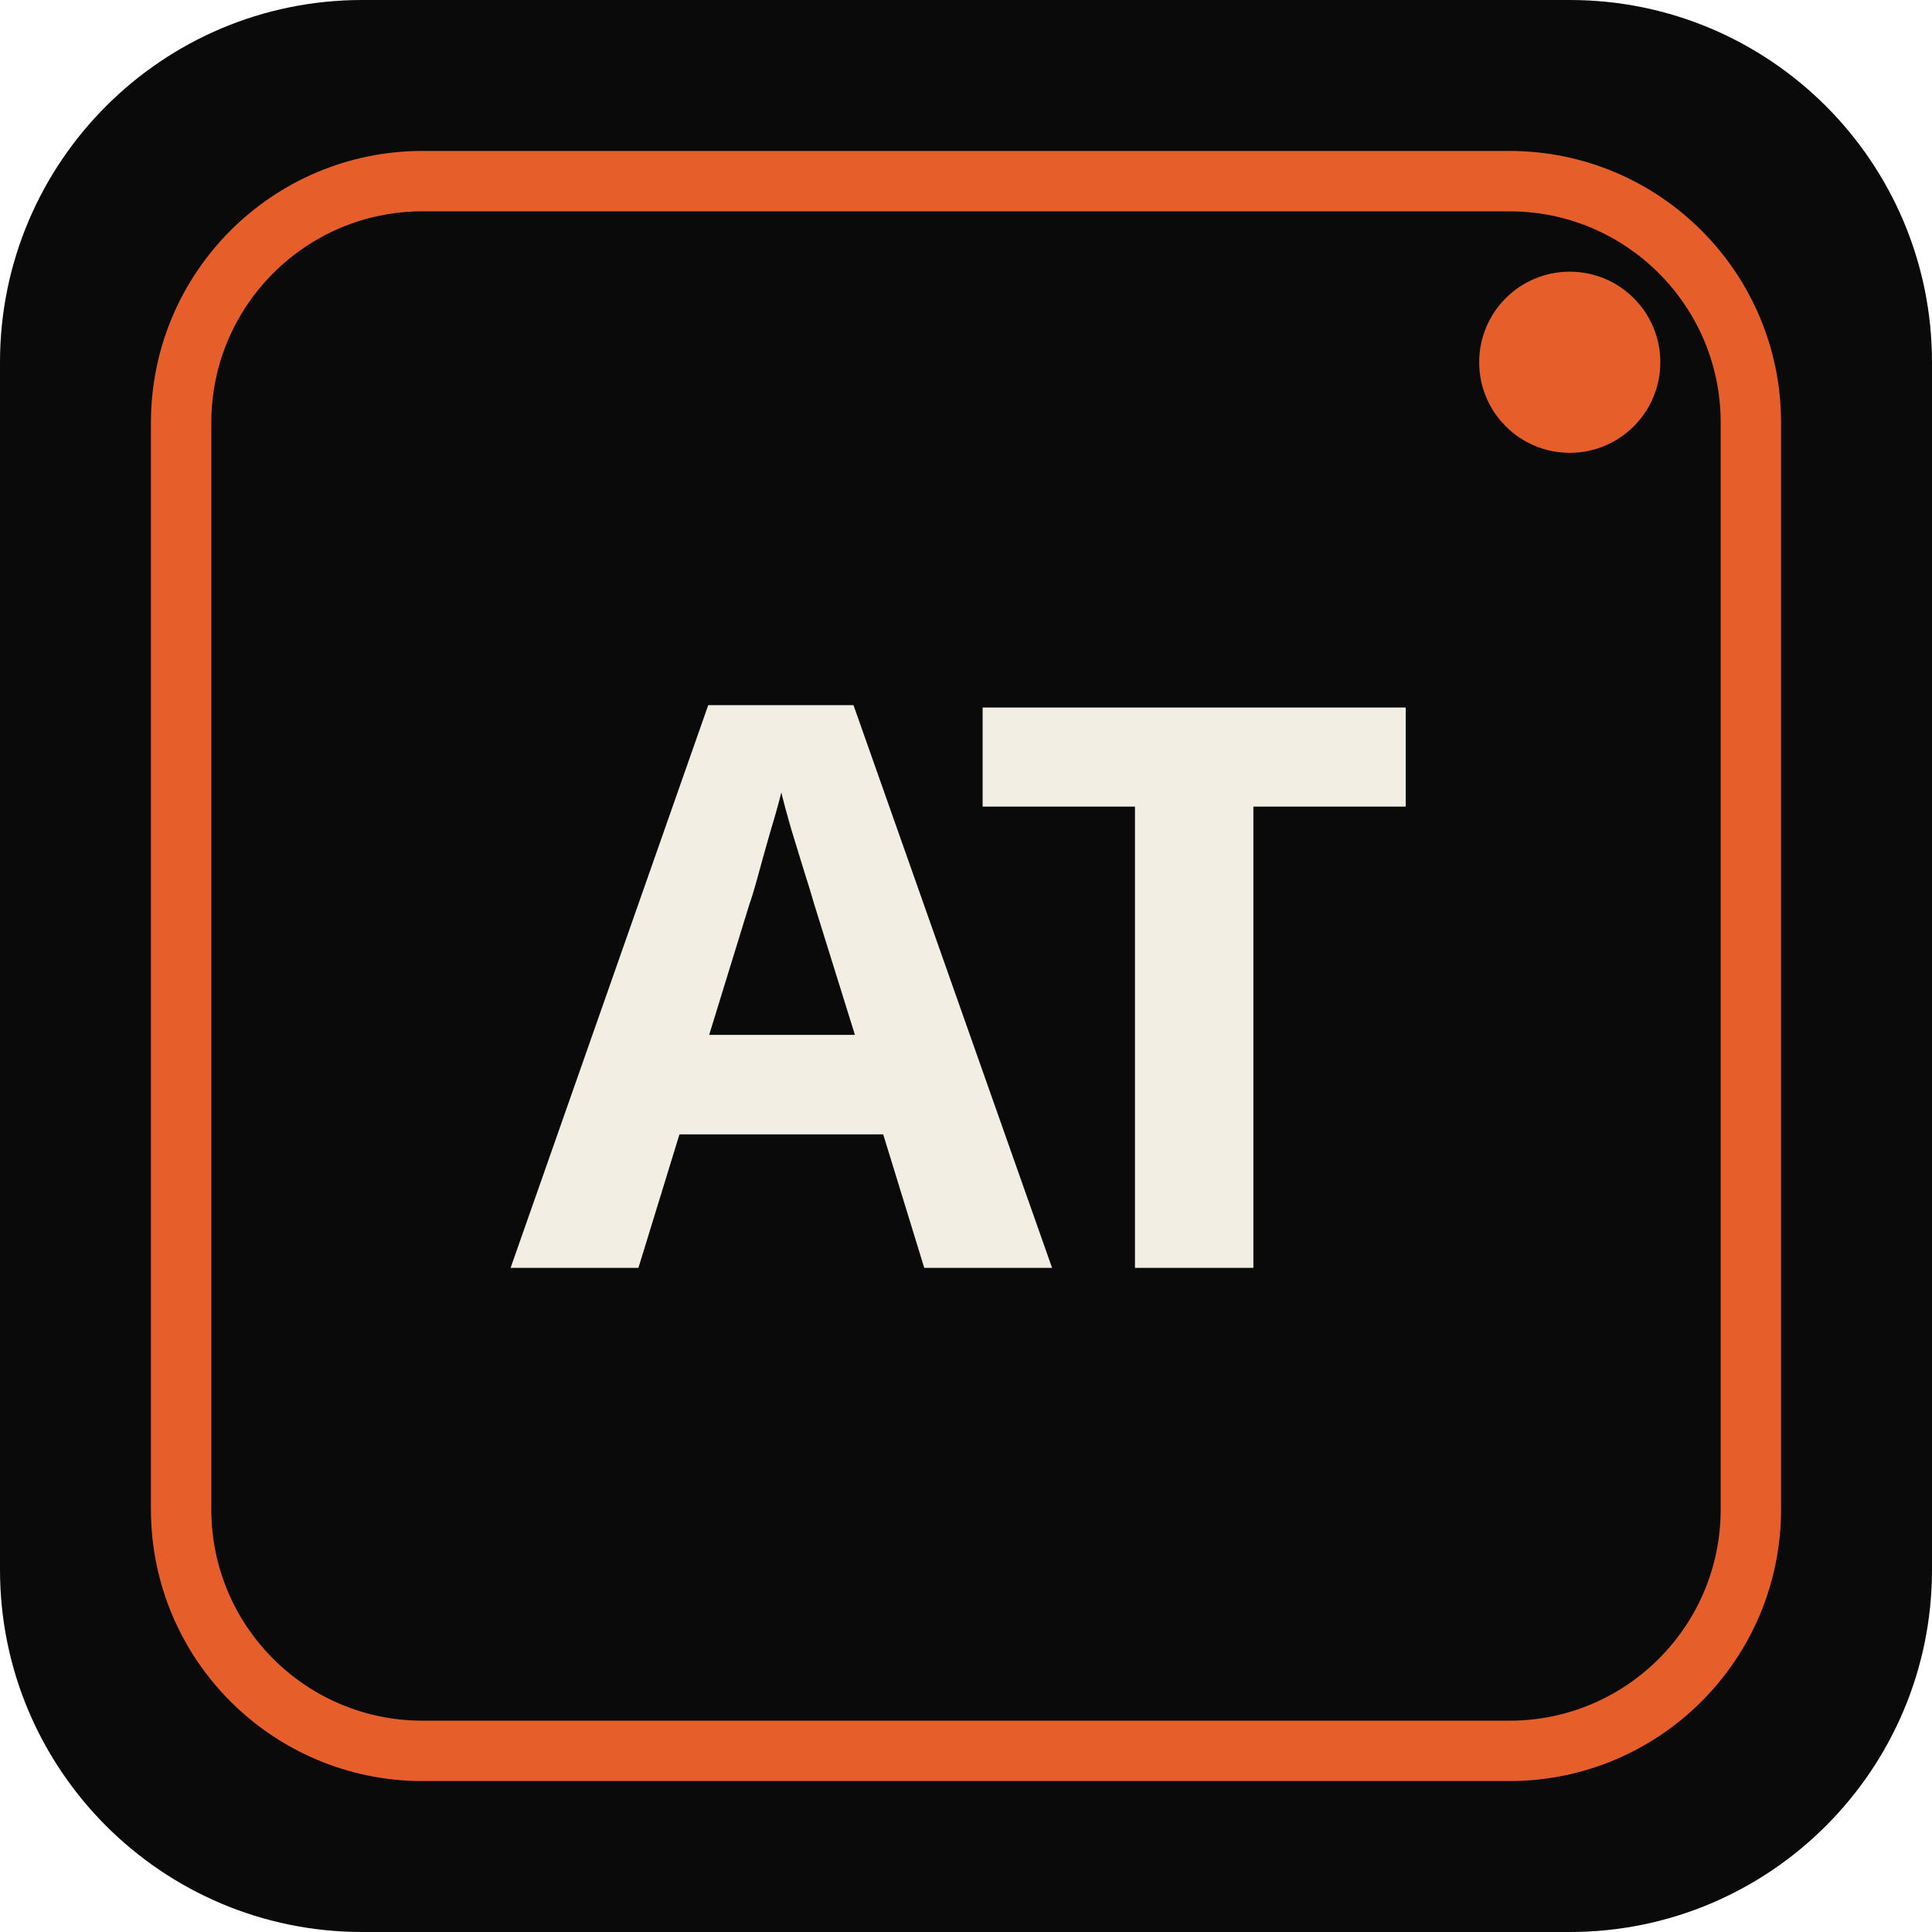
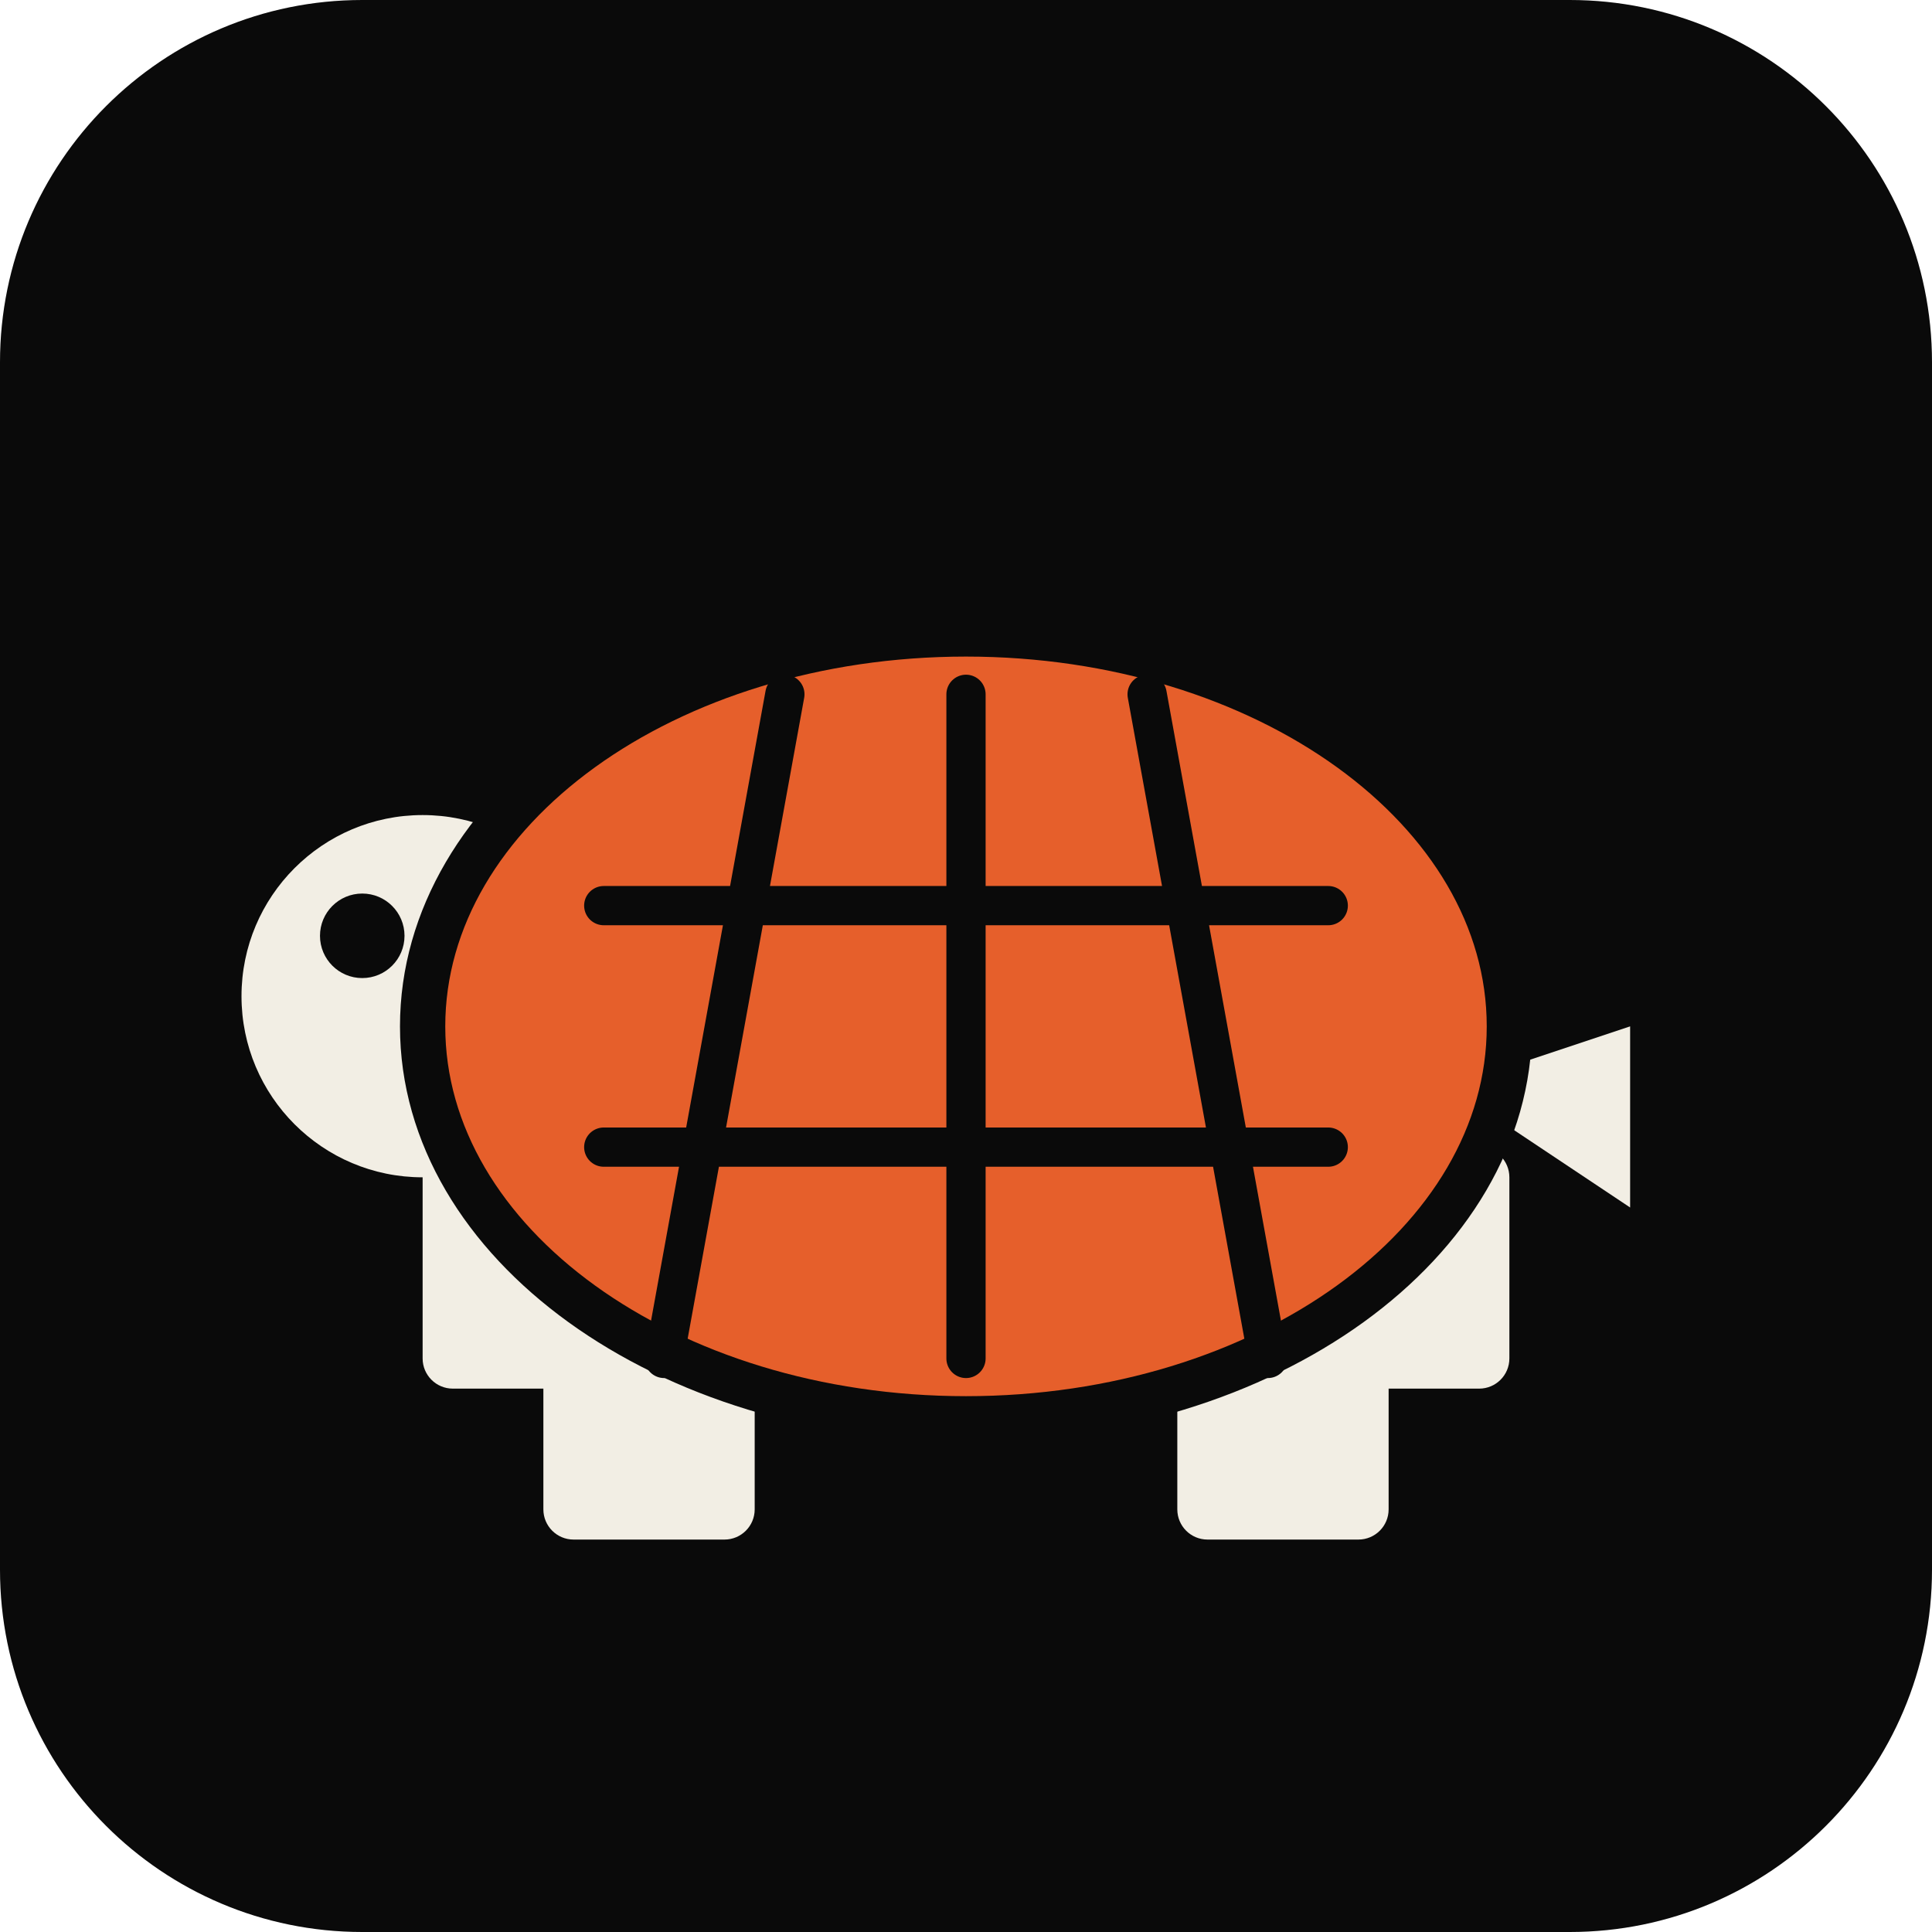
<svg xmlns="http://www.w3.org/2000/svg" viewBox="0 0 64 64">
  <rect width="64" height="64" rx="12" fill="#0a0a0a" />
-   <rect x="6" y="6" width="52" height="52" rx="8" fill="none" stroke="#e65f2b" stroke-width="2" />
-   <text x="32" y="42" font-family="'Space Grotesk', 'Arial Black', sans-serif" font-size="26" font-weight="800" text-anchor="middle" fill="#f2eee4" letter-spacing="-1">AT</text>
-   <circle cx="52" cy="12" r="3" fill="#e65f2b" />
+   <rect x="14" y="38" width="7" height="8" rx="1" fill="#f2eee4" />
+   <rect x="43" y="38" width="7" height="8" rx="1" fill="#f2eee4" />
+   <rect x="18" y="44" width="7" height="7" rx="1" fill="#f2eee4" />
+   <rect x="39" y="44" width="7" height="7" rx="1" fill="#f2eee4" />
+   <path d="M48 36 L54 34 L54 40 Z" fill="#f2eee4" />
+   <circle cx="14" cy="33" r="6" fill="#f2eee4" />
+   <circle cx="12" cy="31" r="1.4" fill="#0a0a0a" />
+   <ellipse cx="32" cy="34" rx="18" ry="13" fill="#e65f2b" />
+   <ellipse cx="32" cy="34" rx="18" ry="13" fill="none" stroke="#0a0a0a" stroke-width="1.5" />
+   <path d="M32 23 L32 45 M20 30 L44 30 M20 38 L44 38 M26 23 L22 45 M38 23 L42 45" stroke="#0a0a0a" stroke-width="1.3" fill="none" stroke-linecap="round" />
</svg>
